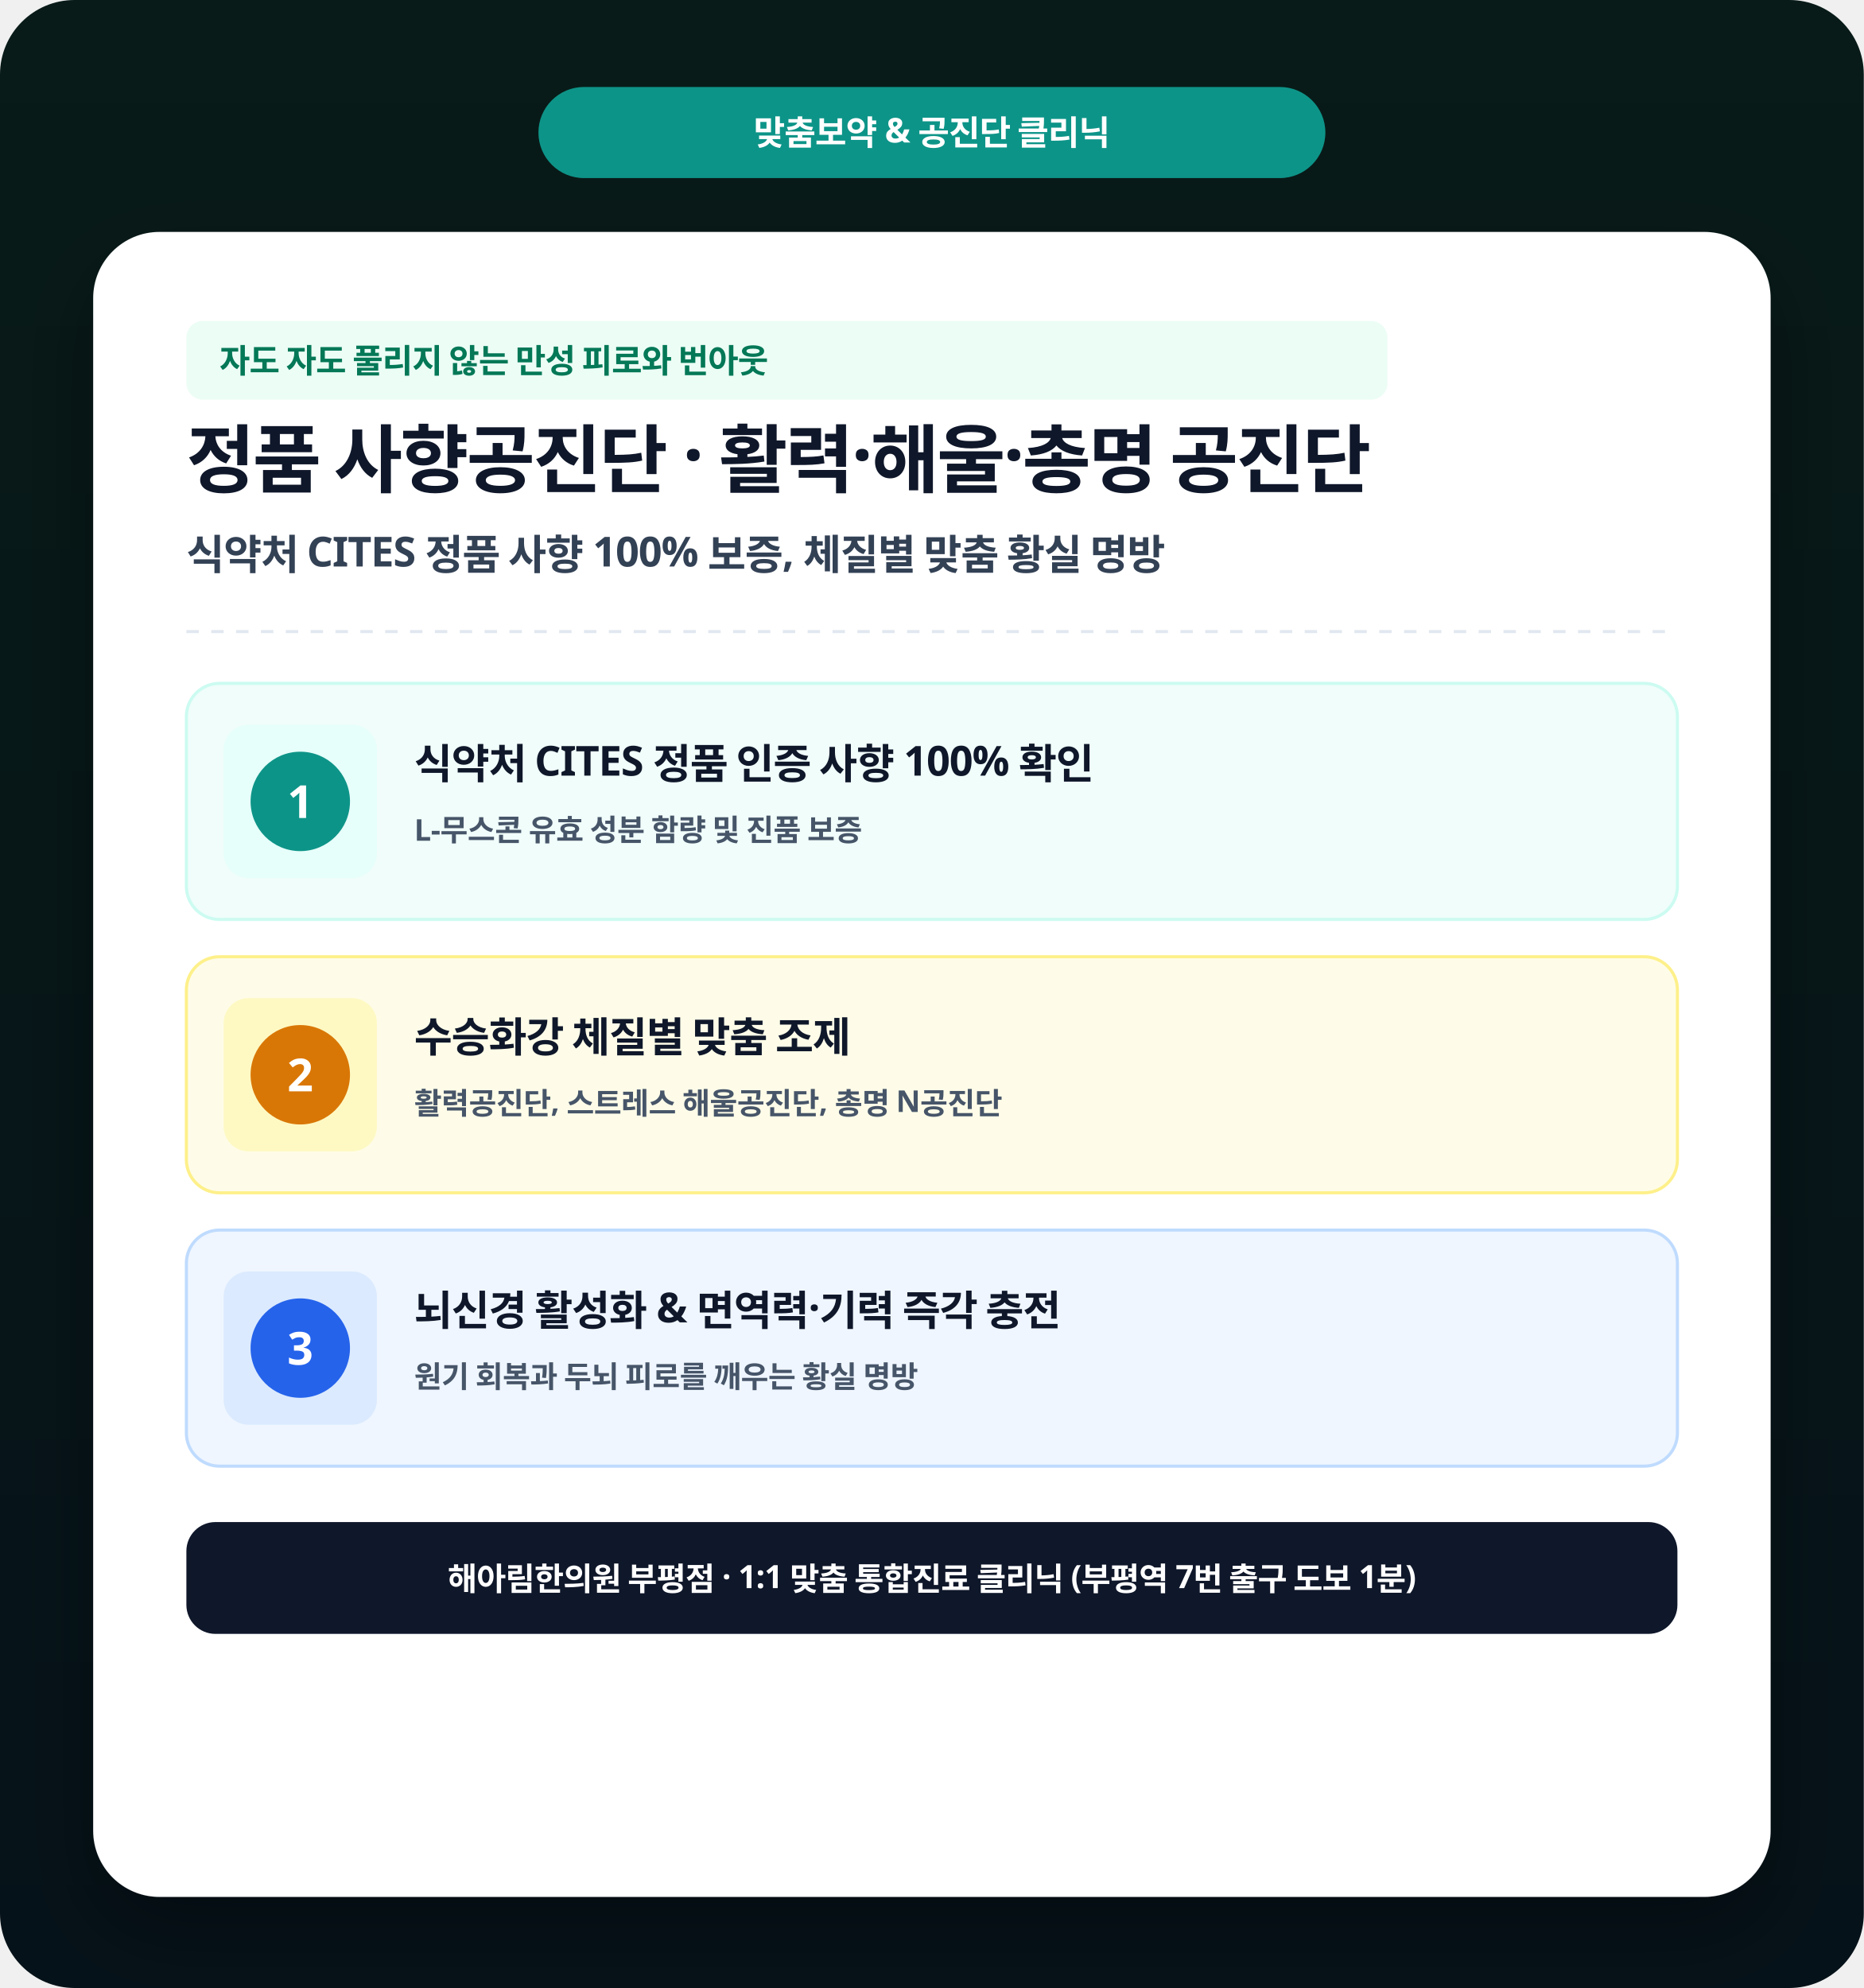
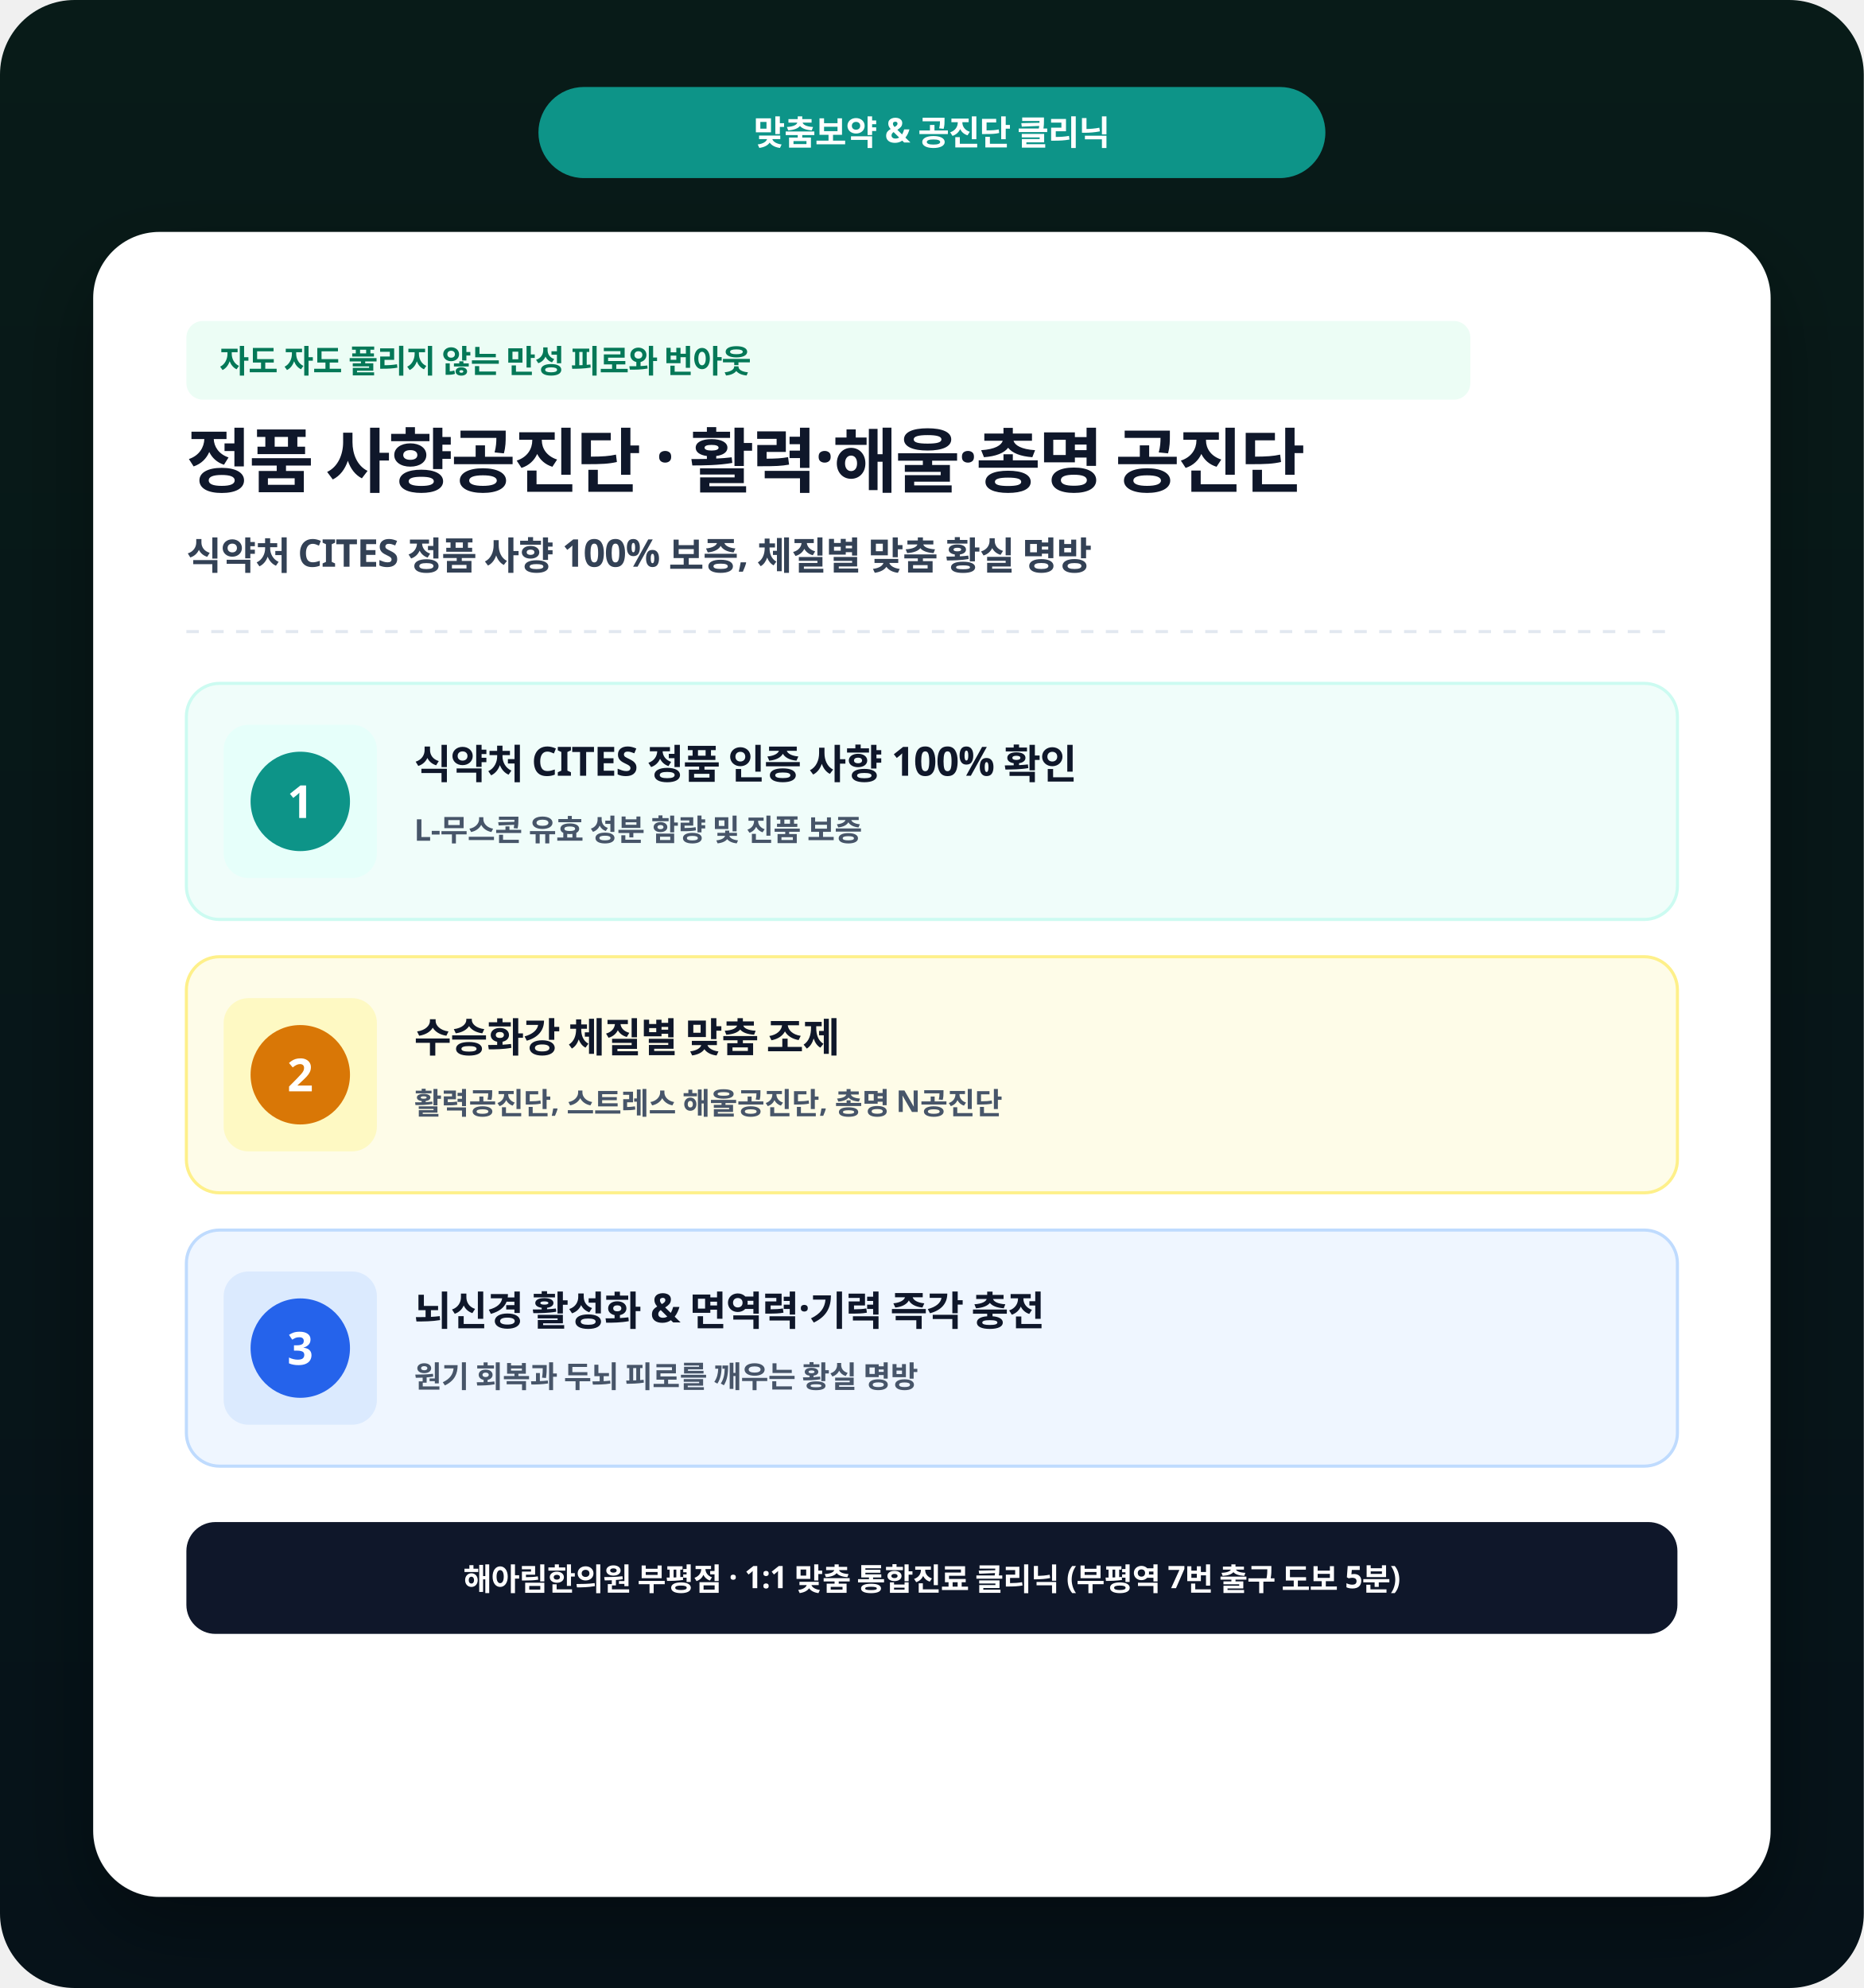
<svg xmlns="http://www.w3.org/2000/svg" width="900" height="960" viewBox="0 0 900 960">
  <defs>
    <linearGradient id="bgGrad" x1="0%" y1="0%" x2="0%" y2="100%">
      <stop offset="0%" stop-color="#081b18" />
      <stop offset="100%" stop-color="#061219" />
    </linearGradient>
    <filter id="cardShadow" x="-10%" y="-10%" width="120%" height="120%">
      <feDropShadow dx="0" dy="16" stdDeviation="20" flood-color="#000000" flood-opacity="0.35" />
    </filter>
  </defs>
  <rect x="0" y="0" width="900" height="960" rx="36" fill="url(#bgGrad)" />
  <g transform="translate(450, 64)">
    <rect x="-190" y="-22" width="380" height="44" rx="22" fill="#0d9488" />
    <text x="0" y="6" font-size="16.5" font-weight="900" fill="#ffffff" text-anchor="middle" font-family="Pretendard, 'Malgun Gothic', sans-serif" letter-spacing="-0.02em">
      맞춤보약 &amp; 공진단 클리닉
    </text>
  </g>
  <g filter="url(#cardShadow)">
    <rect x="45" y="112" width="810" height="804" rx="32" fill="#ffffff" />
  </g>
  <g transform="translate(90, 155)">
-     <rect x="0" y="0" width="580" height="38" rx="8" fill="#ecfdf5" />
-     <text x="16" y="25" font-size="16" font-weight="900" fill="#047857" font-family="Pretendard, 'Malgun Gothic', sans-serif" letter-spacing="-0.02em">
+     <rect x="0" y="0" width="620" height="38" rx="8" fill="#ecfdf5" />
+     <text x="16" y="25" font-size="15.5" font-weight="900" fill="#047857" font-family="Pretendard, 'Malgun Gothic', sans-serif" letter-spacing="-0.02em">
      자도 자도 풀리지 않는 만성 피로와 번아웃
    </text>
  </g>
  <g transform="translate(90, 235)">
-     <text font-size="36" font-weight="900" fill="#0f172a" font-family="Pretendard, 'Malgun Gothic', sans-serif" letter-spacing="-0.03em">
+     <text font-size="34" font-weight="900" fill="#0f172a" font-family="Pretendard, 'Malgun Gothic', sans-serif" letter-spacing="-0.03em">
      정품 사향공진단 · 활력·해울·총명 공진단
    </text>
  </g>
  <g transform="translate(90, 275)">
-     <text font-size="20" font-weight="800" fill="#334155" font-family="Pretendard, 'Malgun Gothic', sans-serif" letter-spacing="-0.02em">
+     <text font-size="18.5" font-weight="800" fill="#334155" font-family="Pretendard, 'Malgun Gothic', sans-serif" letter-spacing="-0.02em">
      식약처 CITES 정품 사향 100% 보증, 체질별 맞춤 황실 명방
    </text>
  </g>
  <line x1="90" y1="305" x2="810" y2="305" stroke="#e2e8f0" stroke-width="1.5" stroke-dasharray="6,6" />
  <g transform="translate(90, 330)">
    <rect x="0" y="0" width="720" height="114" rx="16" fill="#f0fdfa" stroke="#ccfbf1" stroke-width="1.5" />
    <rect x="18" y="20" width="74" height="74" rx="12" fill="#e6fffa" />
    <circle cx="55" cy="57" r="24" fill="#0d9488" />
    <text x="55" y="65" font-size="22" font-weight="900" fill="#ffffff" text-anchor="middle" font-family="Pretendard, 'Malgun Gothic', sans-serif">1</text>
-     <text x="110" y="46" font-size="20" font-weight="900" fill="#0f172a" font-family="Pretendard, 'Malgun Gothic', sans-serif" letter-spacing="-0.02em">
+     <text x="110" y="46" font-size="19.5" font-weight="900" fill="#0f172a" font-family="Pretendard, 'Malgun Gothic', sans-serif" letter-spacing="-0.02em">
      식약처 CITES 정품 인증 사향 100% 확인
    </text>
    <text x="110" y="76" font-size="14.5" font-weight="600" fill="#475569" font-family="Pretendard, 'Malgun Gothic', sans-serif" letter-spacing="-0.01em">
      L-무스콘 유효 성분 함량 및 진품 보증
    </text>
  </g>
  <g transform="translate(90, 462)">
    <rect x="0" y="0" width="720" height="114" rx="16" fill="#fefce8" stroke="#fef08a" stroke-width="1.5" />
    <rect x="18" y="20" width="74" height="74" rx="12" fill="#fef9c3" />
    <circle cx="55" cy="57" r="24" fill="#d97706" />
    <text x="55" y="65" font-size="22" font-weight="900" fill="#ffffff" text-anchor="middle" font-family="Pretendard, 'Malgun Gothic', sans-serif">2</text>
-     <text x="110" y="46" font-size="20" font-weight="900" fill="#0f172a" font-family="Pretendard, 'Malgun Gothic', sans-serif" letter-spacing="-0.02em">
+     <text x="110" y="46" font-size="19.5" font-weight="900" fill="#0f172a" font-family="Pretendard, 'Malgun Gothic', sans-serif" letter-spacing="-0.02em">
      수승화강 체질별 맞춤 조제
    </text>
    <text x="110" y="76" font-size="14.5" font-weight="600" fill="#475569" font-family="Pretendard, 'Malgun Gothic', sans-serif" letter-spacing="-0.01em">
      활력공진단, 스트레스 해울공진단, 총명 N공진단
    </text>
  </g>
  <g transform="translate(90, 594)">
    <rect x="0" y="0" width="720" height="114" rx="16" fill="#eff6ff" stroke="#bfdbfe" stroke-width="1.5" />
    <rect x="18" y="20" width="74" height="74" rx="12" fill="#dbeafe" />
    <circle cx="55" cy="57" r="24" fill="#2563eb" />
    <text x="55" y="65" font-size="22" font-weight="900" fill="#ffffff" text-anchor="middle" font-family="Pretendard, 'Malgun Gothic', sans-serif">3</text>
-     <text x="110" y="46" font-size="20" font-weight="900" fill="#0f172a" font-family="Pretendard, 'Malgun Gothic', sans-serif" letter-spacing="-0.02em">
+     <text x="110" y="46" font-size="19.5" font-weight="900" fill="#0f172a" font-family="Pretendard, 'Malgun Gothic', sans-serif" letter-spacing="-0.02em">
      뇌신경 활성화 &amp; 면역력·기력 즉각 충전
    </text>
    <text x="110" y="76" font-size="14.5" font-weight="600" fill="#475569" font-family="Pretendard, 'Malgun Gothic', sans-serif" letter-spacing="-0.01em">
      원기 회복과 두뇌 피로를 깨우는 황실 명방
    </text>
  </g>
  <g transform="translate(90, 735)">
    <rect x="0" y="0" width="720" height="54" rx="14" fill="#0f172a" />
-     <text x="360" y="33" font-size="15.5" font-weight="800" fill="#ffffff" text-anchor="middle" font-family="Pretendard, 'Malgun Gothic', sans-serif" letter-spacing="-0.02em">
-       해아림한의원 부평점 · 1:1 맞춤 통합진료 클리닉 (부평역 7번 출구 도보 1분)
+     <text x="360" y="33" font-size="15" font-weight="800" fill="#ffffff" text-anchor="middle" font-family="Pretendard, 'Malgun Gothic', sans-serif" letter-spacing="-0.02em">
+       해아림한의원 부평점 · 1:1 맞춤 통합진료 클리닉 (부평역 7번 출구 도보 5분)
    </text>
  </g>
</svg>
